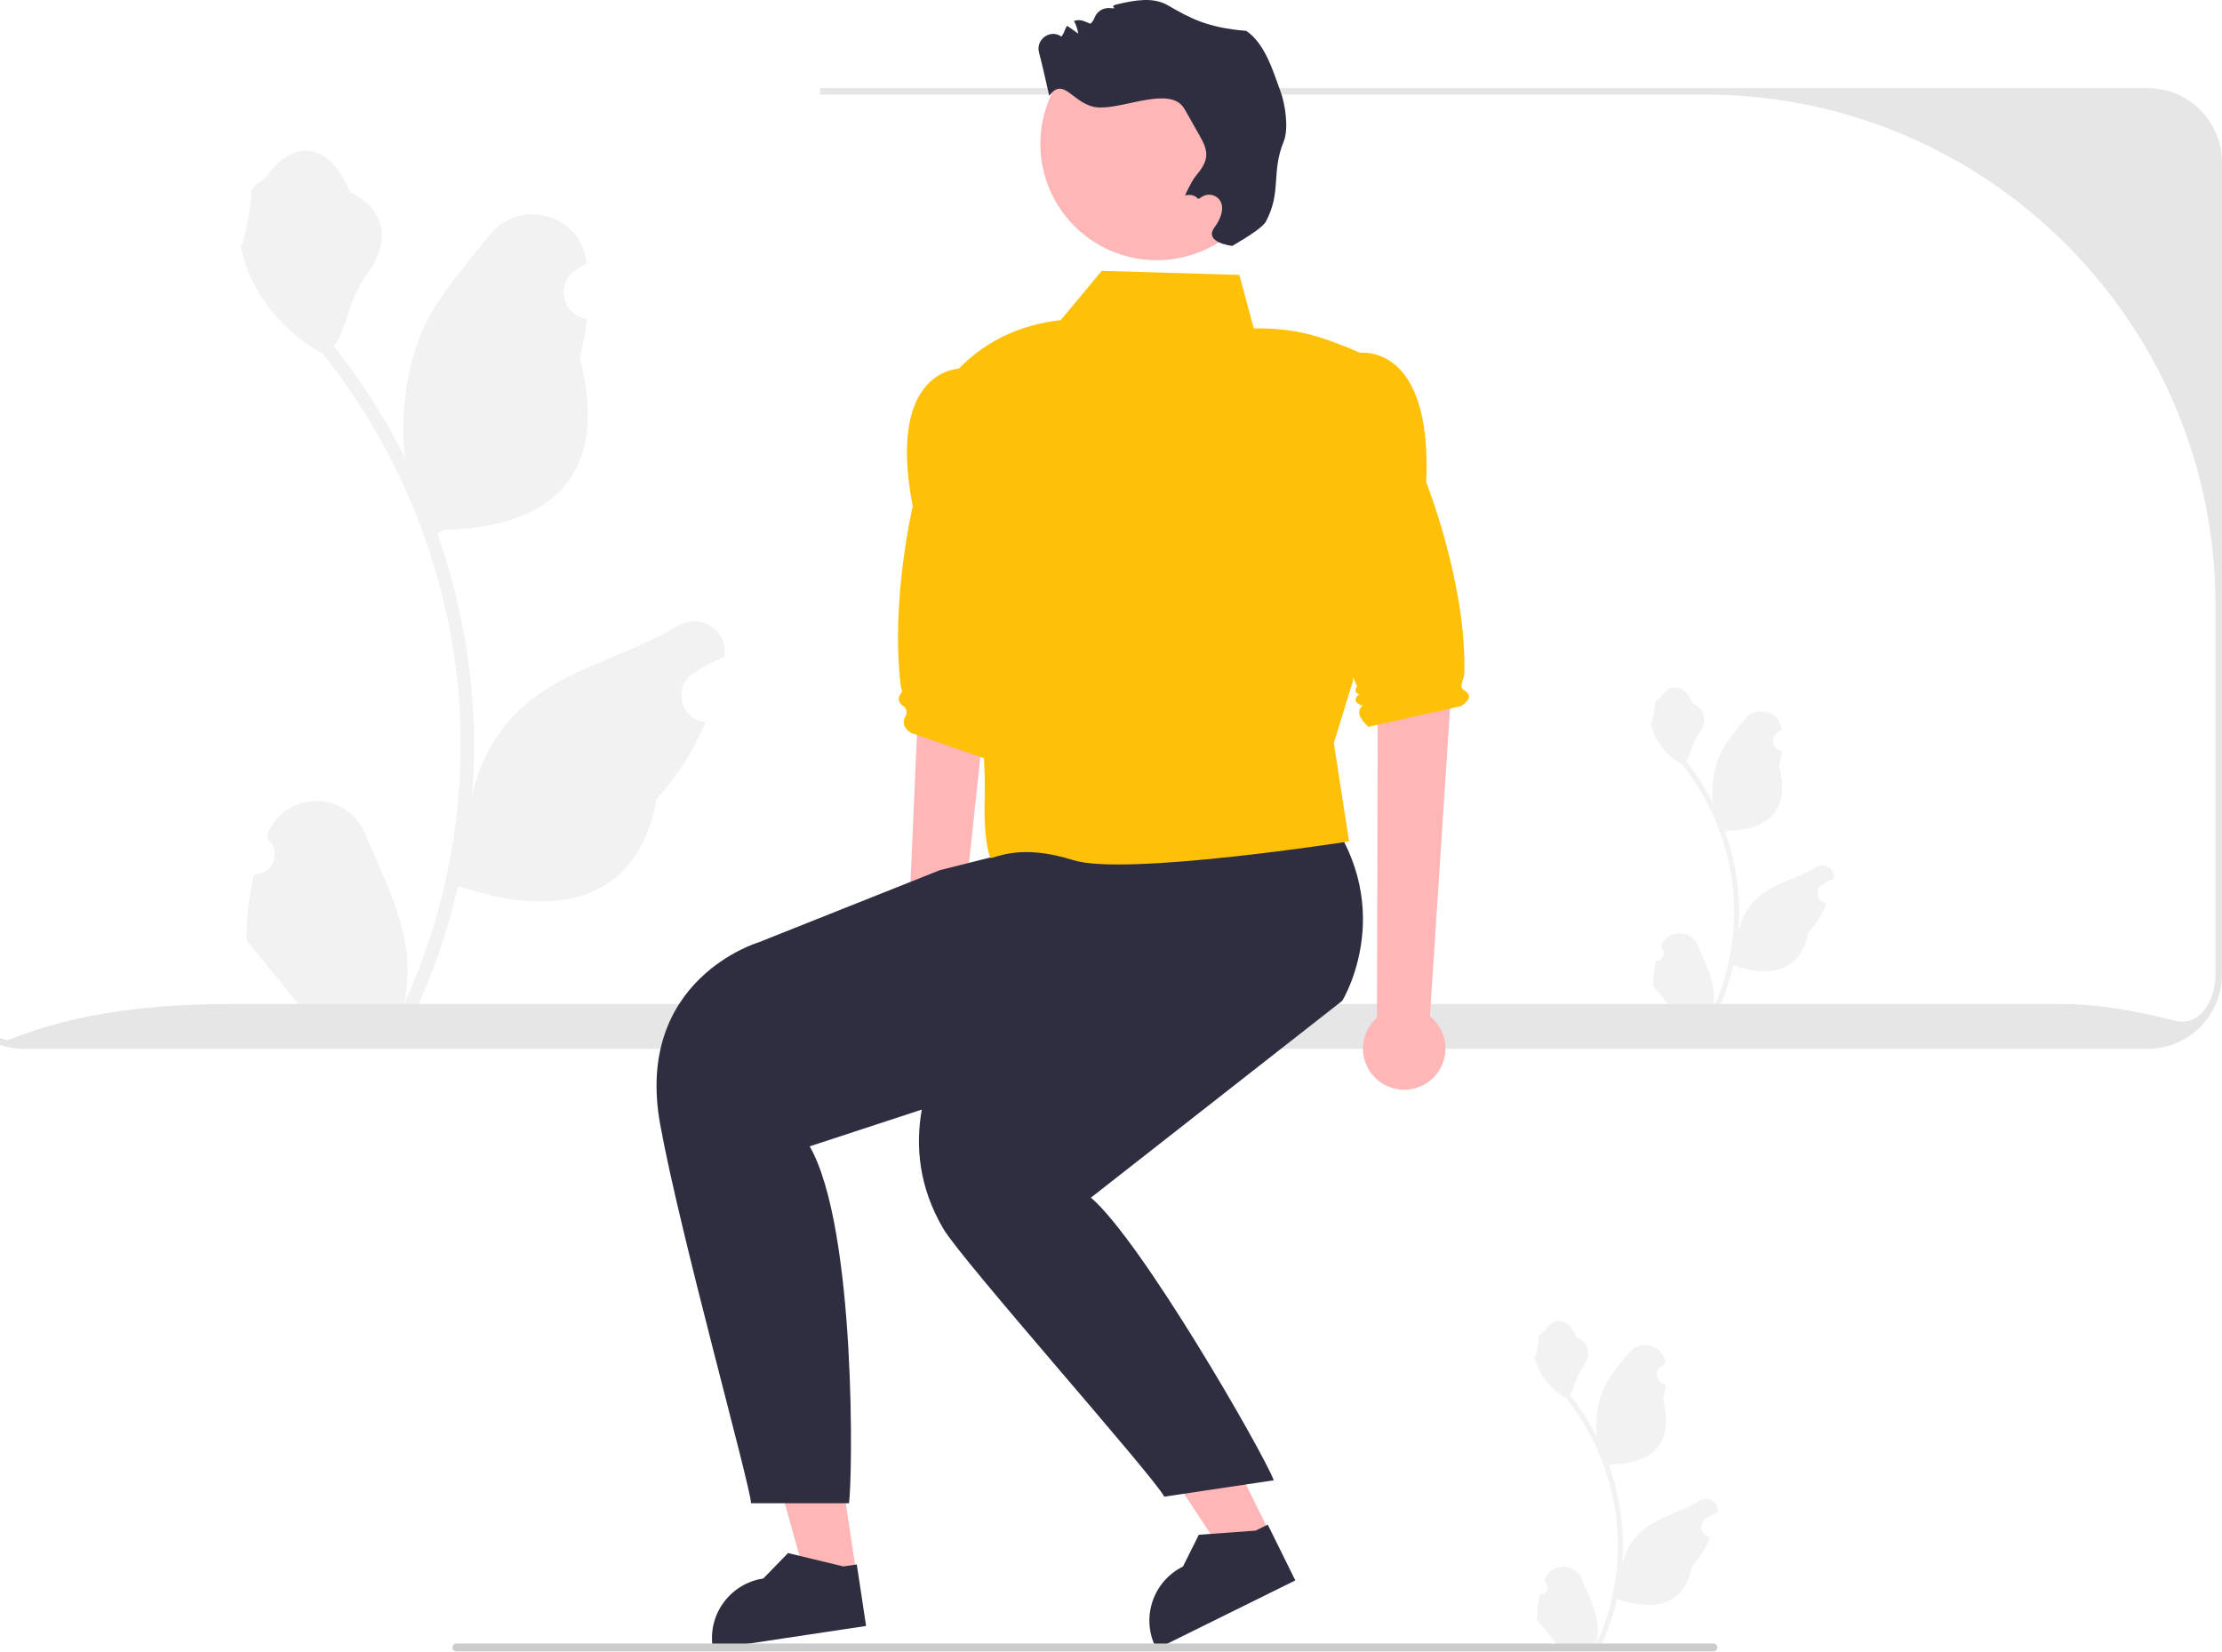
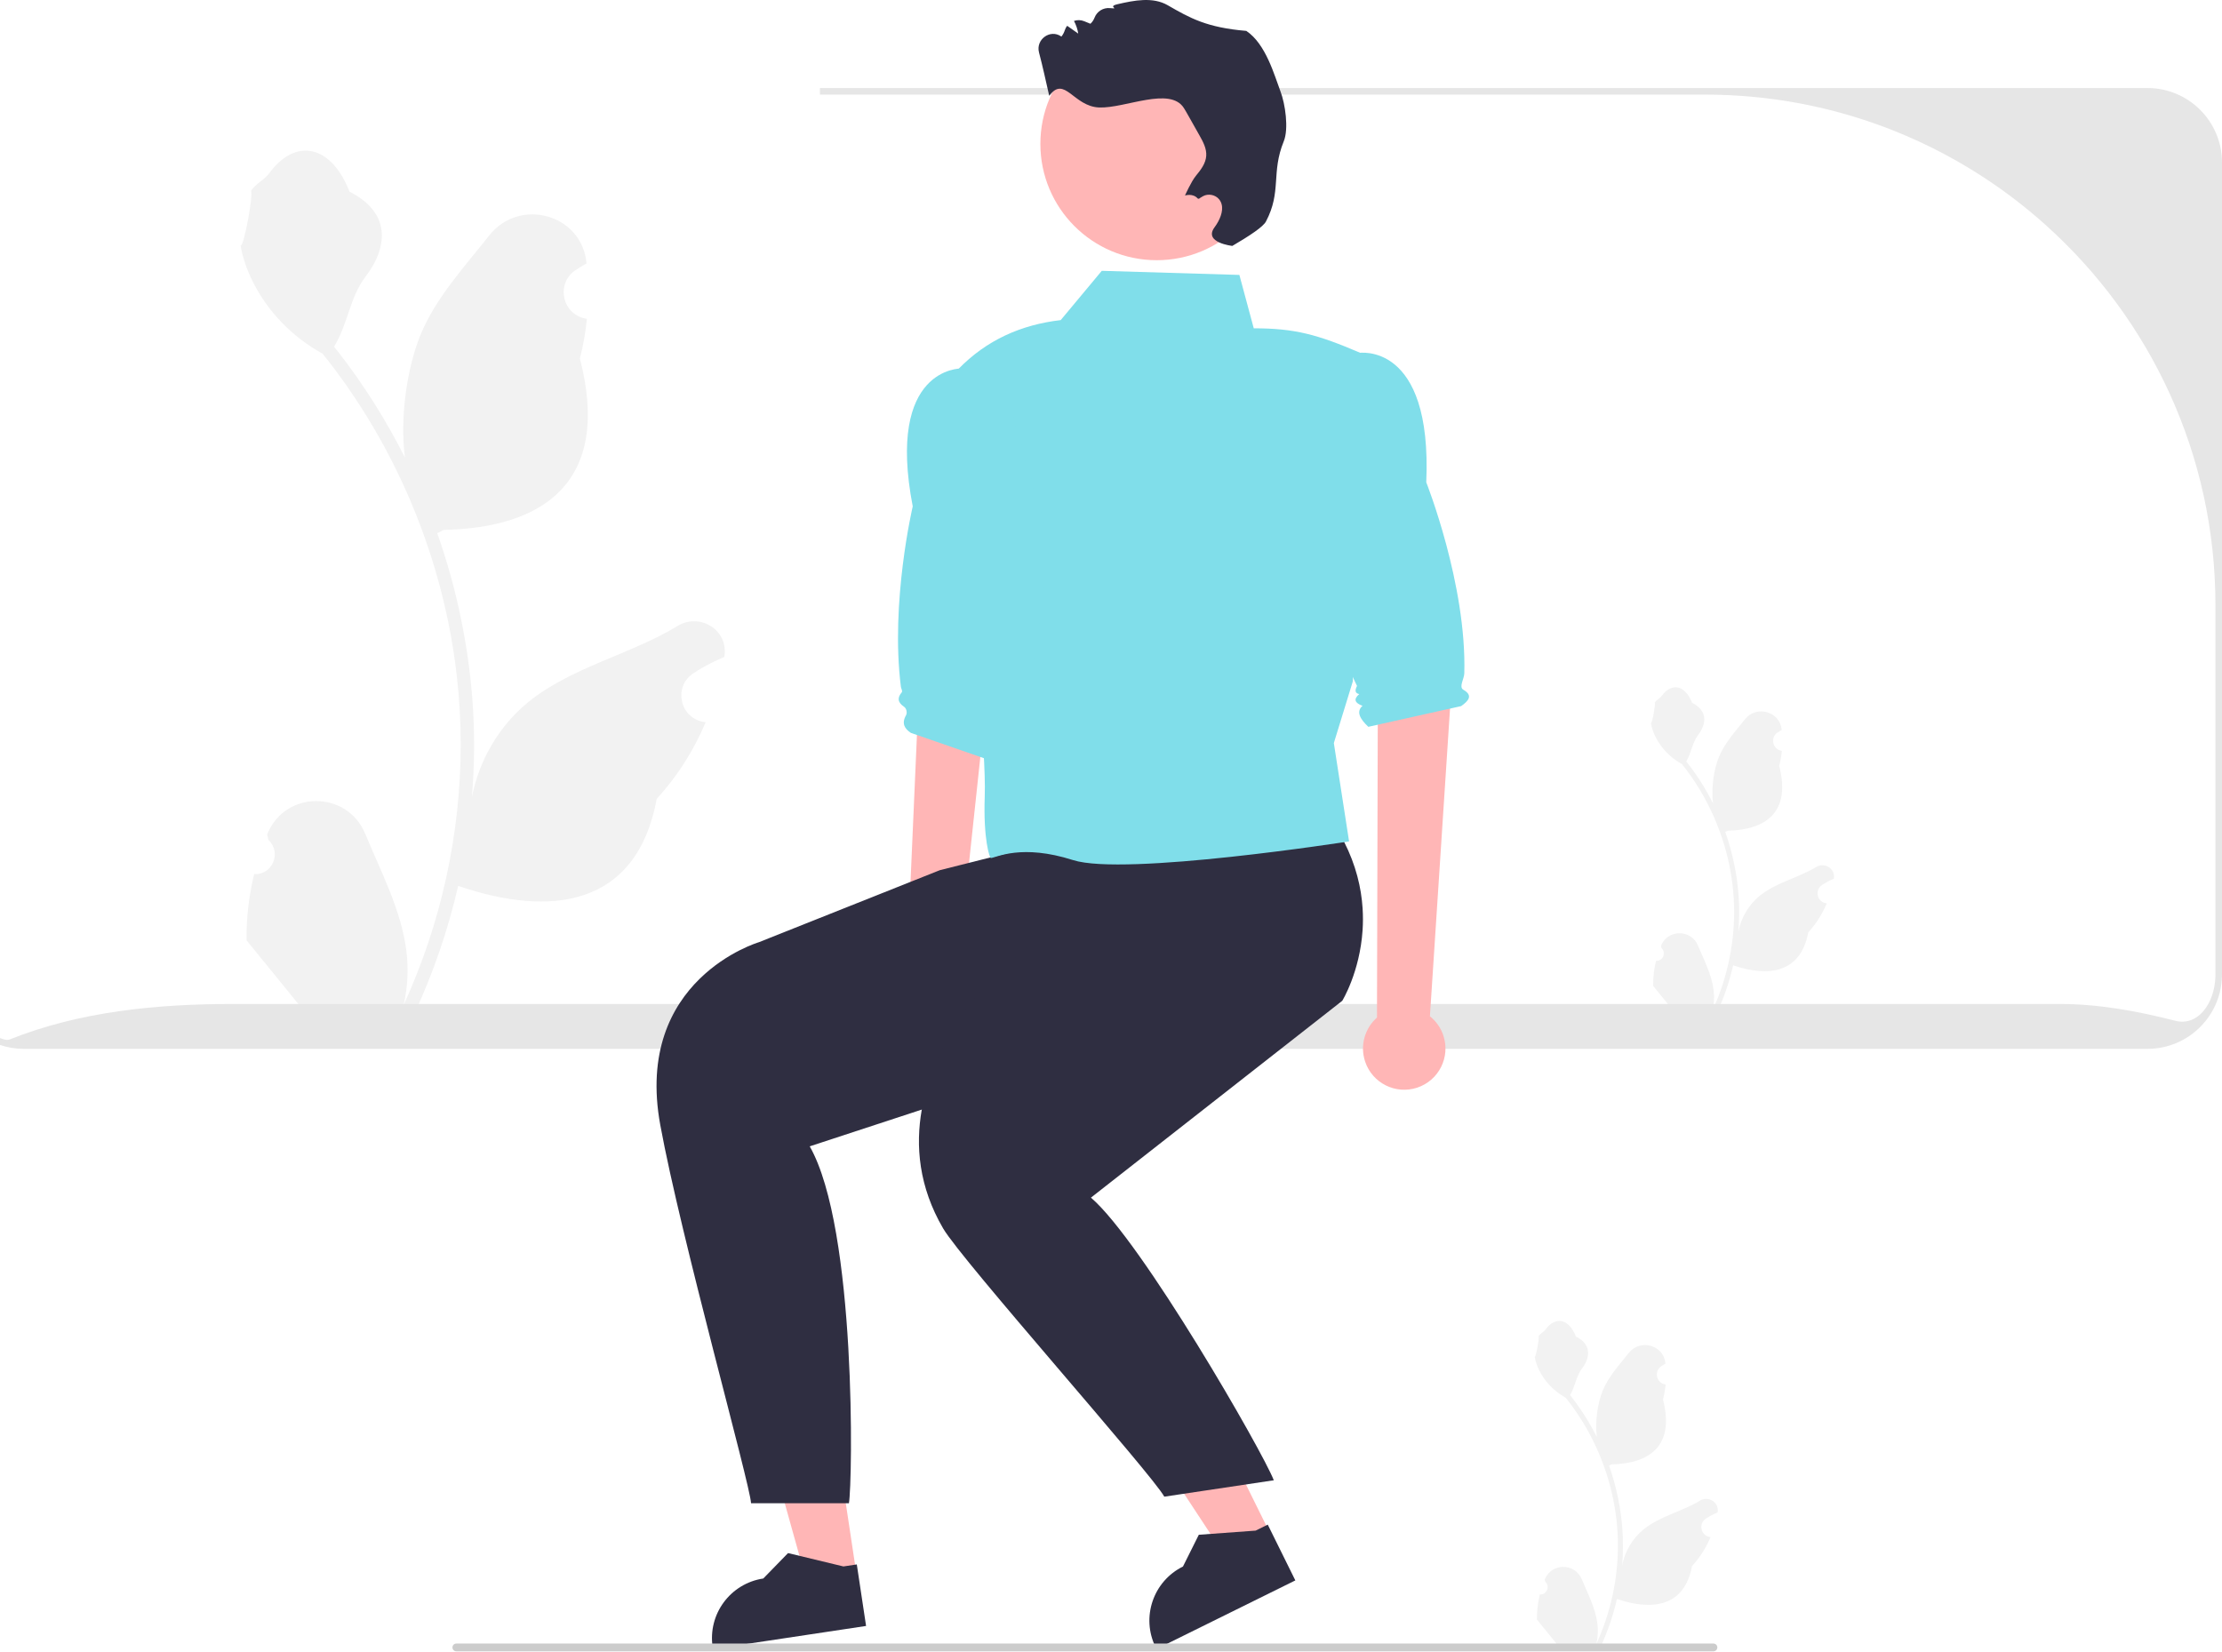
<svg xmlns="http://www.w3.org/2000/svg" width="677.5" height="503.589" viewBox="0 0 677.5 503.589">
  <path d="M504.937,293.016c2.066,.129,3.208-2.437,1.645-3.933l-.155-.618c.02-.05,.041-.099,.062-.148,2.089-4.982,9.17-4.947,11.241,.042,1.839,4.428,4.179,8.864,4.756,13.546,.258,2.067,.142,4.172-.316,6.2,4.308-9.411,6.575-19.687,6.575-30.021,0-2.596-.142-5.193-.433-7.783-.239-2.119-.568-4.224-.995-6.31-2.306-11.277-7.299-22.018-14.5-30.99-3.462-1.892-6.349-4.851-8.093-8.397-.626-1.279-1.117-2.655-1.35-4.056,.394,.052,1.486-5.949,1.188-6.317,.549-.833,1.532-1.247,2.131-2.06,2.982-4.043,7.091-3.337,9.236,2.157,4.582,2.313,4.627,6.148,1.815,9.837-1.789,2.347-2.035,5.522-3.604,8.035,.162,.207,.329,.407,.491,.614,2.961,3.798,5.522,7.88,7.681,12.169-.61-4.766,.291-10.508,1.826-14.21,1.748-4.217,5.025-7.769,7.91-11.415,3.466-4.379,10.573-2.468,11.184,3.083,.006,.054,.012,.107,.017,.161-.429,.242-.848,.499-1.259,.77-2.339,1.547-1.531,5.174,1.241,5.602l.063,.01c-.155,1.544-.42,3.074-.807,4.579,3.702,14.316-4.29,19.53-15.701,19.764-.252,.129-.497,.258-.749,.381,1.156,3.255,2.08,6.594,2.764,9.979,.614,2.99,1.04,6.013,1.279,9.049,.297,3.83,.271,7.68-.052,11.503l.019-.136c.82-4.211,3.107-8.145,6.427-10.87,4.946-4.063,11.933-5.559,17.268-8.824,2.568-1.572,5.859,.459,5.411,3.437l-.022,.143c-.794,.323-1.569,.698-2.319,1.117-.429,.242-.848,.499-1.259,.77-2.339,1.547-1.531,5.174,1.241,5.602l.063,.01c.045,.006,.084,.013,.129,.019-1.363,3.236-3.262,6.239-5.639,8.829-2.315,12.497-12.256,13.683-22.89,10.044h-.006c-1.163,5.064-2.861,10.011-5.044,14.726h-18.02c-.065-.2-.123-.407-.181-.607,1.666,.103,3.346,.006,4.986-.297-1.337-1.641-2.674-3.294-4.011-4.935-.032-.032-.058-.065-.084-.097-.678-.84-1.363-1.673-2.041-2.512l-0-.001c-.042-2.578,.267-5.147,.879-7.64l.001-0,0-0Z" fill="#f2f2f2" />
  <path d="M77.509,266.556c5.463,.342,8.483-6.446,4.349-10.402l-.411-1.635c.054-.131,.109-.262,.163-.392,5.525-13.175,24.25-13.084,29.729,.11,4.862,11.711,11.053,23.441,12.577,35.823,.683,5.466,.376,11.034-.837,16.398,11.393-24.887,17.388-52.063,17.388-79.392,0-6.867-.376-13.733-1.144-20.583-.632-5.603-1.503-11.171-2.631-16.688-6.098-29.823-19.301-58.229-38.347-81.954-9.155-5.005-16.791-12.828-21.402-22.205-1.657-3.382-2.955-7.02-3.57-10.727,1.042,.137,3.929-15.732,3.143-16.705,1.452-2.203,4.051-3.299,5.637-5.449,7.887-10.693,18.753-8.826,24.426,5.705,12.118,6.116,12.235,16.259,4.8,26.014-4.731,6.206-5.381,14.604-9.531,21.249,.427,.547,.871,1.076,1.298,1.623,7.831,10.044,14.604,20.839,20.313,32.181-1.614-12.605,.769-27.79,4.83-37.578,4.623-11.153,13.289-20.546,20.92-30.188,9.166-11.581,27.962-6.527,29.577,8.154,.016,.142,.031,.284,.046,.426-1.133,.639-2.244,1.319-3.329,2.036-6.187,4.092-4.049,13.683,3.282,14.814l.166,.026c-.41,4.082-1.11,8.131-2.135,12.11,9.79,37.859-11.345,51.648-41.524,52.268-.666,.342-1.315,.683-1.982,1.008,3.058,8.609,5.5,17.44,7.311,26.39,1.623,7.908,2.75,15.902,3.382,23.93,.786,10.129,.717,20.309-.137,30.421l.051-.359c2.169-11.137,8.216-21.539,16.996-28.747,13.079-10.744,31.557-14.7,45.667-23.336,6.792-4.157,15.496,1.215,14.31,9.09l-.058,.377c-2.101,.854-4.151,1.845-6.132,2.955-1.133,.64-2.244,1.319-3.329,2.036-6.187,4.092-4.049,13.683,3.282,14.814l.166,.025c.12,.017,.222,.034,.341,.051-3.604,8.557-8.626,16.5-14.912,23.349-6.121,33.05-32.412,36.185-60.535,26.561h-.017c-3.075,13.392-7.567,26.476-13.34,38.944h-47.656c-.171-.529-.325-1.076-.478-1.606,4.407,.273,8.848,.017,13.187-.785-3.536-4.339-7.071-8.711-10.607-13.05-.085-.085-.154-.171-.222-.256-1.793-2.22-3.604-4.424-5.398-6.644l-.001-.003c-.112-6.817,.705-13.611,2.324-20.204l.001-.001,0-0Z" fill="#f2f2f2" />
  <path d="M654.81,26.849H250v2h269.82c19.17,0,37.52,3.46,54.48,9.8h.01c2.33,.87,4.62,1.79,6.89,2.77,5.24,2.24,10.32,4.77,15.24,7.56,3.06,1.73,6.06,3.57,8.98,5.5,6.24,4.11,12.16,8.66,17.72,13.61l.01,.01c.25,.21,.49,.42,.73,.65,31.69,28.49,51.62,69.81,51.62,115.78v112.63c0,.24,0,.48-.01,.72-.28,8.26-5.4,15.15-12.2,13.42-11.59-2.96-23.36-5.13-35.32-5.13H71.19c-23.16,0-46.7,2.21-68.21,10.81-.72,.29-1.39,.11-2.05-.1-.31-.1-.62-.2-.93-.32v2.11c2.26,.76,4.67,1.18,7.19,1.18H654.81c12.25,0,22.27-9.77,22.67-21.92,.02-.26,.02-.51,.02-.77V49.539c0-12.51-10.18-22.69-22.69-22.69Z" fill="#e6e6e6" />
  <g>
    <polygon points="261.148 480.088 245.965 482.374 229.919 424.896 252.329 421.522 261.148 480.088" fill="#ffb6b6" />
    <path d="M264.069,495.847l-46.691,7.032-.089-.59c-1.511-10.037,5.399-19.398,15.436-20.911l.001-0,7.554-7.755,16.888,4.074,4.076-.614,2.826,18.764Z" fill="#2f2e41" />
  </g>
  <g>
    <polygon points="387.372 467.838 373.607 474.64 340.815 424.782 361.132 414.742 387.372 467.838" fill="#ffb6b6" />
    <path d="M394.954,481.958l-42.33,20.921-.265-.535c-4.497-9.099-.766-20.121,8.332-24.619l.001-.001,4.833-9.688,17.326-1.264,3.695-1.826,8.408,17.012Z" fill="#2f2e41" />
  </g>
  <path d="M419.846,310.319l.253-94.049,22.399-5.929-6.508,99.587c1.846,1.468,3.305,3.466,4.102,5.872,2.183,6.591-1.39,13.704-7.981,15.887-6.591,2.183-13.704-1.39-15.887-7.981-1.634-4.932-.043-10.155,3.622-13.387Z" fill="#ffb6b6" />
  <path d="M276.895,285.541l4.115-93.959,22.624-5.005-10.592,99.235c1.784,1.543,3.16,3.599,3.857,6.036,1.911,6.675-1.951,13.635-8.627,15.546-6.675,1.911-13.635-1.951-15.546-8.627-1.43-4.995,.374-10.148,4.169-13.227Z" fill="#ffb6b6" />
  <path d="M339.386,319.235l-58.332,19.141-34.169,11.208c14.339,25.121,13.074,102.417,11.959,108.835h-29.845c-.288-5.767-21.424-81.191-27.679-115.353-8.14-44.457,30.055-55.727,30.055-55.727l55.17-21.965,34.588-8.716,27.331-6.888c1.24,2.342,2.317,4.627,3.25,6.863,.006,.006,.006,.019,.013,.025,16.543,39.616-12.341,62.577-12.341,62.577Z" fill="#2f2e41" />
  <path d="M415.463,283.62c-.839,12.867-6.199,21.577-6.199,21.577l-76.634,60.035c15.384,13.087,52.485,77.628,55.76,86.188l-33.39,5c-3.663-6.781-61.704-71.99-67.434-81.802-7.426-12.717-8.472-25.196-6.512-36.242,4.051-22.861,21.001-39.598,21.001-39.598l42.04-38.583,7.564-3.538,.056-.025,42.434-19.843c7.326,6.65,12.323,13.368,15.641,19.868,3.663,7.176,5.272,14.082,5.673,20.319,.15,2.317,.138,4.533,0,6.643Z" fill="#2f2e41" />
-   <path d="M377.894,83.84l-41.952-1.252-12.523,15.028c-12.043,1.402-22.63,6.07-31.307,15.028,0,0,6.893,18.445,5.009,57.606-.982,20.416,3.658,58.019,3.131,72.633-.47,13.017,1.491,18.823,1.878,18.784,1.657-.165,9.392-4.383,25.046,.626,15.654,5.009,84.164-5.7,84.164-5.7l-4.643-29.991,5.789-18.835,2.351-100.133c-13.149-5.635-20.037-7.514-32.56-7.514l-4.383-16.28Z" fill="#ffc107" />
-   <path d="M401.871,115.379l12.341-7.744s22.541-3.757,20.663,39.447c0,0,12.351,31.124,11.6,58.266-.047,1.682-1.73,4.174-.297,4.993,3.044,1.739,1.599,3.388-.659,4.991l-28.307,6.314c-2.525-2.377-3.809-4.599-1.774-6.406-2.292-.83-2.873-1.978-.992-3.583-1.049-.197-1.53-.83-.686-2.479l-13.949-29.538,2.061-64.263Z" fill="#ffc107" />
-   <path d="M306.312,118.243l-13.34-5.858s-22.848-.422-14.675,42.044c0,0-6.876,29.225-3.608,55.032,.072,.571,.601,1.269,.232,1.709-1.244,1.482-1.394,2.945,.75,4.375,.744,.496,1.003,1.838,.567,2.607-1.404,2.477-.413,4.091,1.504,5.351l33.356,11.563,8.836-69.803-13.622-47.019Z" fill="#ffc107" />
+   <path d="M377.894,83.84l-41.952-1.252-12.523,15.028c-12.043,1.402-22.63,6.07-31.307,15.028,0,0,6.893,18.445,5.009,57.606-.982,20.416,3.658,58.019,3.131,72.633-.47,13.017,1.491,18.823,1.878,18.784,1.657-.165,9.392-4.383,25.046,.626,15.654,5.009,84.164-5.7,84.164-5.7l-4.643-29.991,5.789-18.835,2.351-100.133c-13.149-5.635-20.037-7.514-32.56-7.514l-4.383-16.28Z" fill="#80deea" />
+   <path d="M401.871,115.379l12.341-7.744s22.541-3.757,20.663,39.447c0,0,12.351,31.124,11.6,58.266-.047,1.682-1.73,4.174-.297,4.993,3.044,1.739,1.599,3.388-.659,4.991l-28.307,6.314c-2.525-2.377-3.809-4.599-1.774-6.406-2.292-.83-2.873-1.978-.992-3.583-1.049-.197-1.53-.83-.686-2.479l-13.949-29.538,2.061-64.263Z" fill="#80deea" />
+   <path d="M306.312,118.243l-13.34-5.858s-22.848-.422-14.675,42.044c0,0-6.876,29.225-3.608,55.032,.072,.571,.601,1.269,.232,1.709-1.244,1.482-1.394,2.945,.75,4.375,.744,.496,1.003,1.838,.567,2.607-1.404,2.477-.413,4.091,1.504,5.351l33.356,11.563,8.836-69.803-13.622-47.019Z" fill="#80deea" />
  <circle cx="352.696" cy="43.872" r="35.48" fill="#ffb6b6" />
  <path d="M385.988,67.565c-.429,.805-1.683,1.891-3.374,3.095-1.923,1.368-4.404,2.883-6.868,4.331,0,0-8.924-.966-5.412-5.693,.393-.524,.762-1.107,1.097-1.72,1.226-2.266,1.824-4.922,.27-6.813-1.15-1.396-3.329-1.81-4.91-.928-1.578,.872-.996,.867-1.603,.699-1.48-1.705-3.877-.913-3.877-.913,0,0,1.858-4.218,3.327-6.012,1.479-1.791,2.999-3.768,3.149-6.082,.155-2.219-.972-4.303-2.058-6.231-1.177-2.088-2.348-4.164-3.526-6.252-.398-.701-.793-1.412-1.228-2.092-4.216-6.681-17.914,.114-25.811-.175-7.894-.299-10.556-9.911-15.252-3.561-1.136-5.022-1.989-8.929-3.115-13.234-1.029-3.945,3.392-7.187,6.76-4.879,.026,.018,.043,.033,.069,.05,.473-.585,.821-1.247,1.049-1.962,.157-.496,.406-.946,.709-1.329,1.128,.799,2.259,1.587,3.378,2.383-.208-1.354-.657-2.66-1.3-3.864,.986-.34,2.094-.336,3.137,.097l1.874,.765c.565-.508,.978-1.141,1.255-1.843,.743-1.942,2.656-3.127,4.728-2.929,3.345,.32-1.071-.414,2.264-1.185,5.109-1.185,10.793-2.315,15.337,.317,6.801,3.928,11.943,6.814,23.943,7.814,6,4,8.582,13.624,10.424,18.457,1.466,3.827,2.56,11.41,1.003,15.214-3.925,9.613-.585,15.294-5.439,24.475Z" fill="#2f2e41" />
  <path d="M469.505,486.256c2.066,.129,3.208-2.437,1.645-3.933l-.155-.618c.02-.05,.041-.099,.062-.148,2.089-4.982,9.17-4.947,11.241,.042,1.839,4.428,4.179,8.864,4.756,13.546,.258,2.067,.142,4.172-.316,6.2,4.308-9.411,6.575-19.687,6.575-30.021,0-2.597-.142-5.193-.433-7.783-.239-2.119-.568-4.224-.995-6.31-2.306-11.277-7.299-22.018-14.5-30.99-3.462-1.892-6.349-4.851-8.093-8.397-.626-1.279-1.117-2.655-1.35-4.056,.394,.052,1.486-5.949,1.188-6.317,.549-.833,1.532-1.247,2.131-2.06,2.982-4.043,7.091-3.337,9.236,2.157,4.582,2.313,4.627,6.148,1.815,9.837-1.789,2.347-2.035,5.522-3.604,8.035,.162,.207,.329,.407,.491,.614,2.961,3.798,5.522,7.88,7.681,12.169-.61-4.766,.291-10.508,1.826-14.21,1.748-4.217,5.025-7.769,7.91-11.415,3.466-4.379,10.573-2.468,11.184,3.083,.006,.054,.012,.107,.017,.161-.429,.242-.848,.499-1.259,.77-2.339,1.547-1.531,5.174,1.241,5.602l.063,.01c-.155,1.544-.42,3.074-.807,4.579,3.702,14.316-4.29,19.53-15.701,19.764-.252,.129-.497,.258-.749,.381,1.156,3.255,2.08,6.594,2.764,9.979,.614,2.99,1.04,6.013,1.279,9.049,.297,3.83,.271,7.68-.052,11.503l.019-.136c.82-4.211,3.107-8.145,6.427-10.87,4.946-4.063,11.933-5.559,17.268-8.824,2.568-1.572,5.859,.459,5.411,3.437l-.022,.143c-.794,.323-1.569,.698-2.319,1.117-.429,.242-.848,.499-1.259,.77-2.339,1.547-1.531,5.174,1.241,5.602l.063,.01c.045,.006,.084,.013,.129,.019-1.363,3.236-3.262,6.239-5.639,8.829-2.315,12.497-12.256,13.683-22.89,10.044h-.006c-1.163,5.064-2.861,10.011-5.044,14.726h-18.02c-.065-.2-.123-.407-.181-.607,1.666,.103,3.346,.006,4.986-.297-1.337-1.641-2.674-3.294-4.011-4.935-.032-.032-.058-.065-.084-.097-.678-.84-1.363-1.673-2.041-2.512l-0-.001c-.042-2.578,.267-5.147,.879-7.64l.001-0Z" fill="#f2f2f2" />
  <path d="M137.954,502.399c0,.66,.53,1.19,1.19,1.19h383.29c.66,0,1.19-.53,1.19-1.19,0-.66-.53-1.19-1.19-1.19H139.144c-.66,0-1.19,.53-1.19,1.19Z" fill="#ccc" />
</svg>
